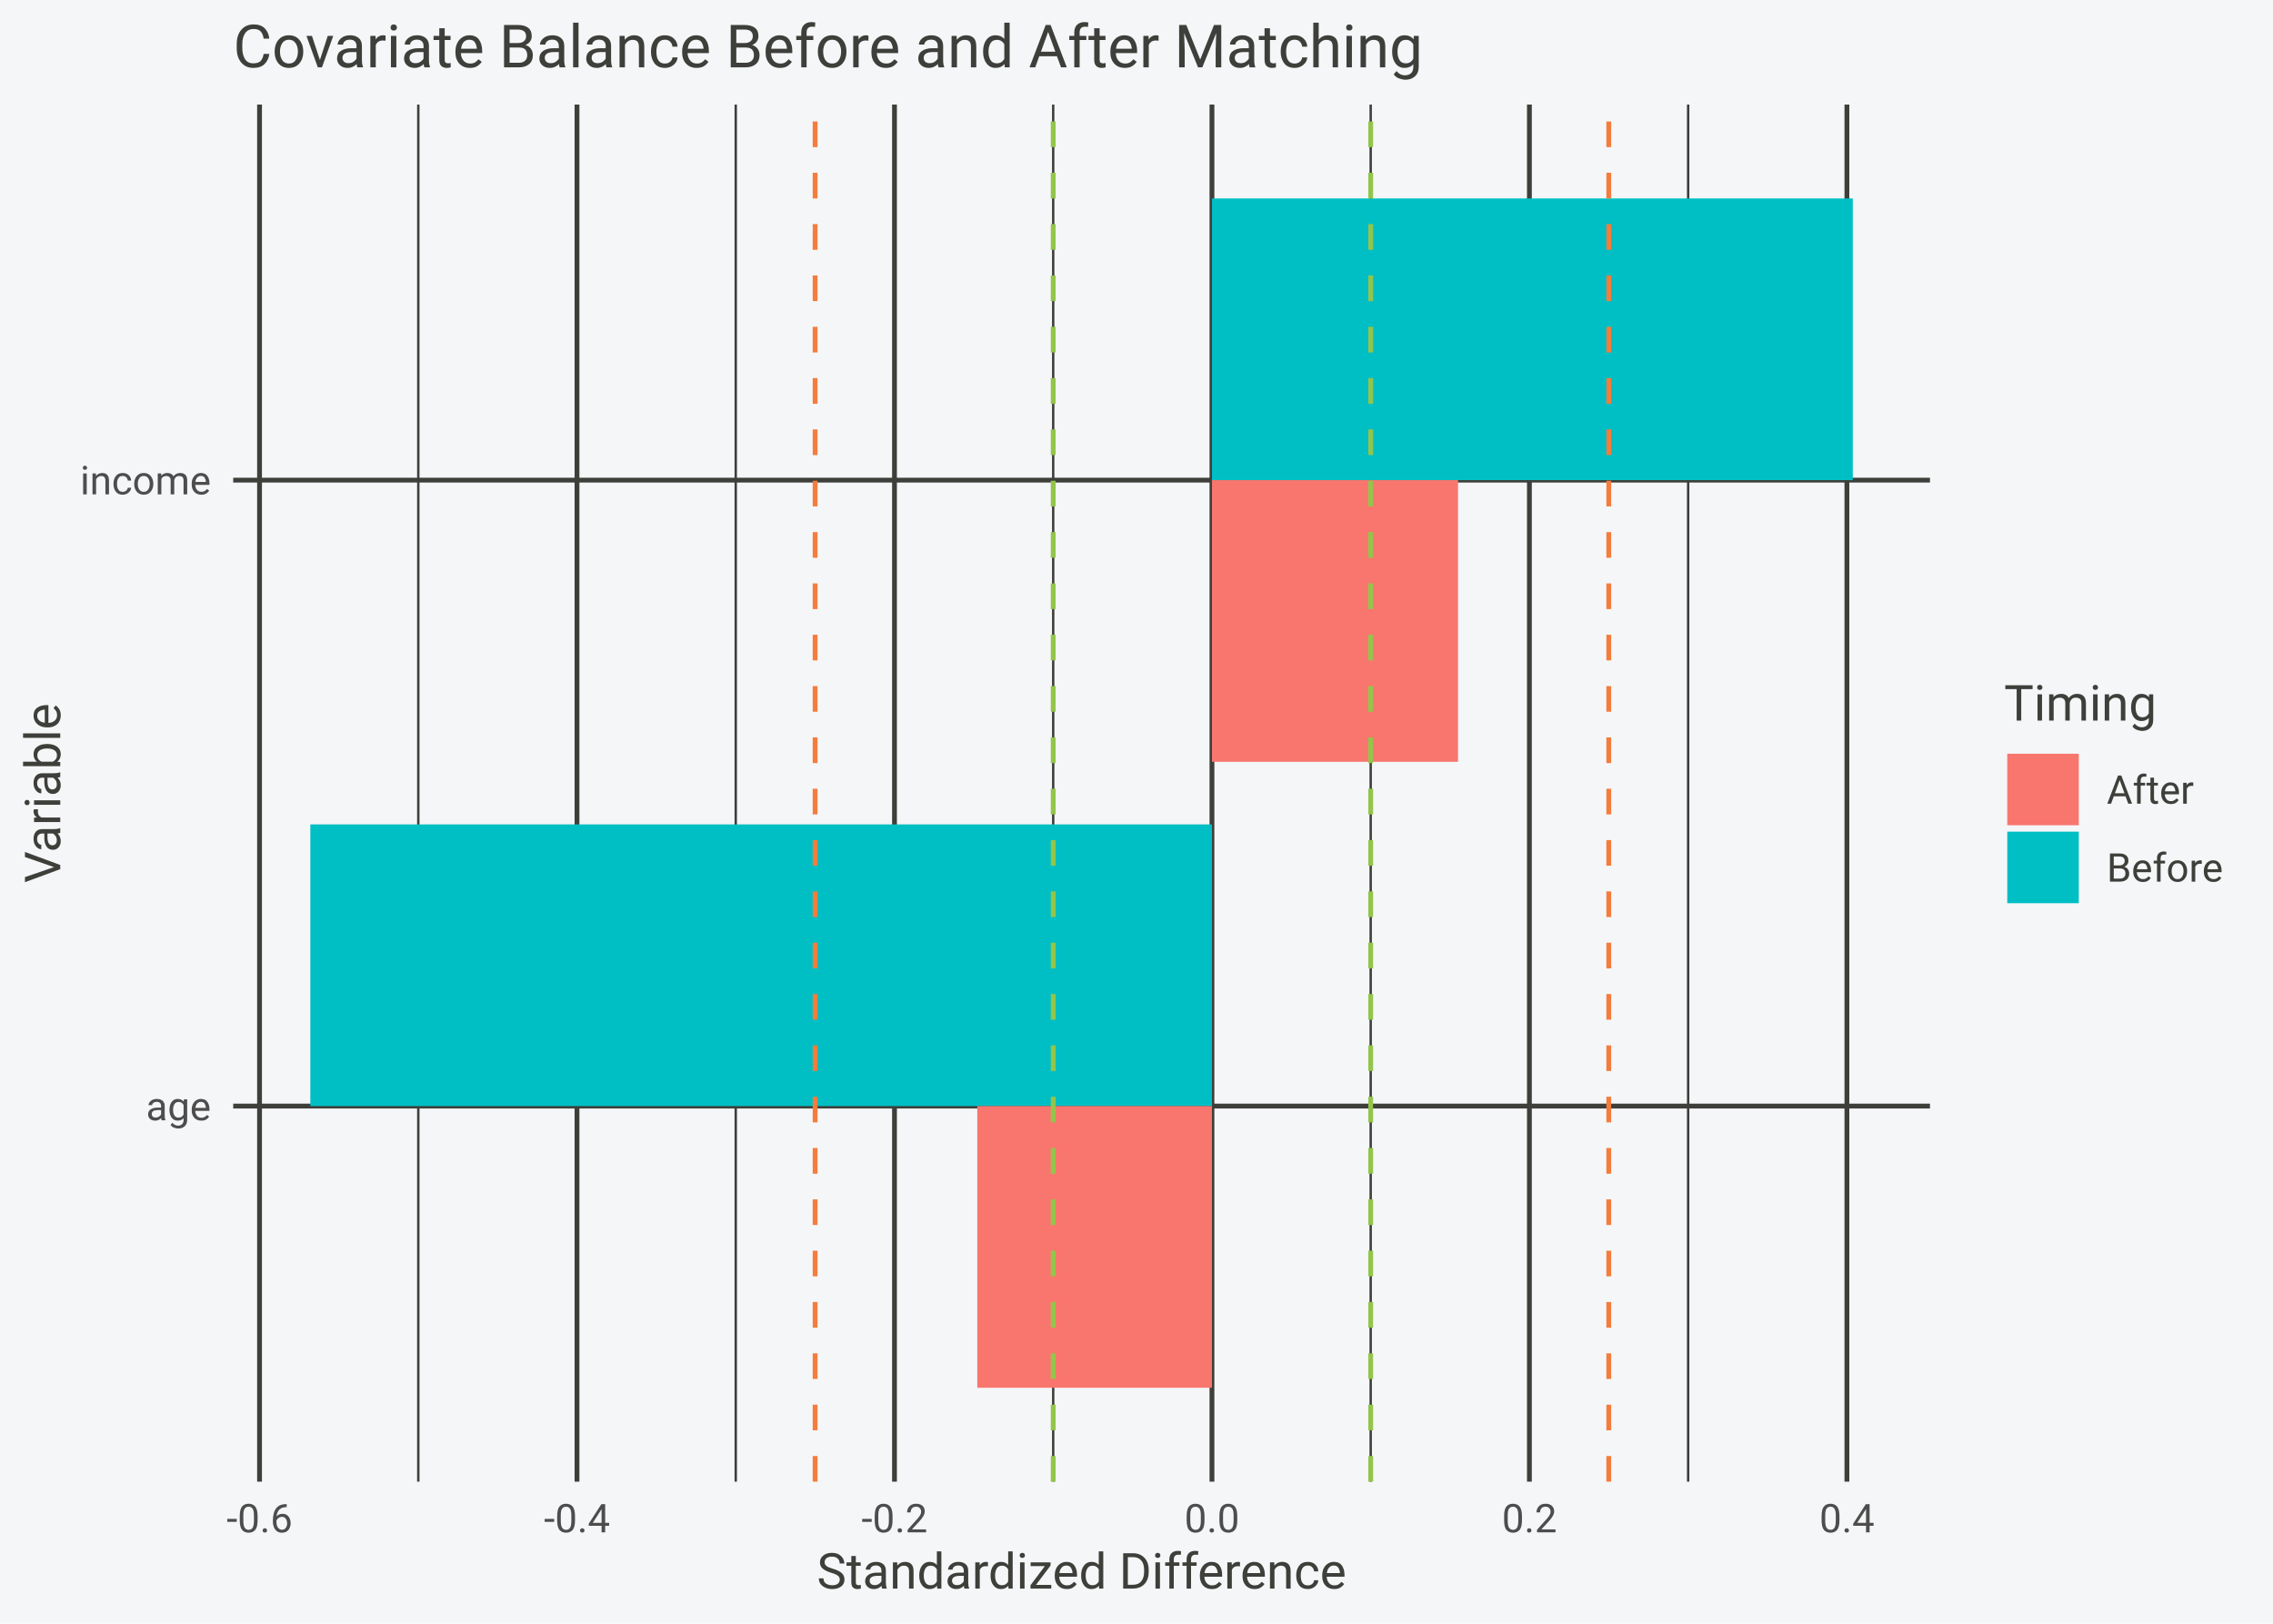
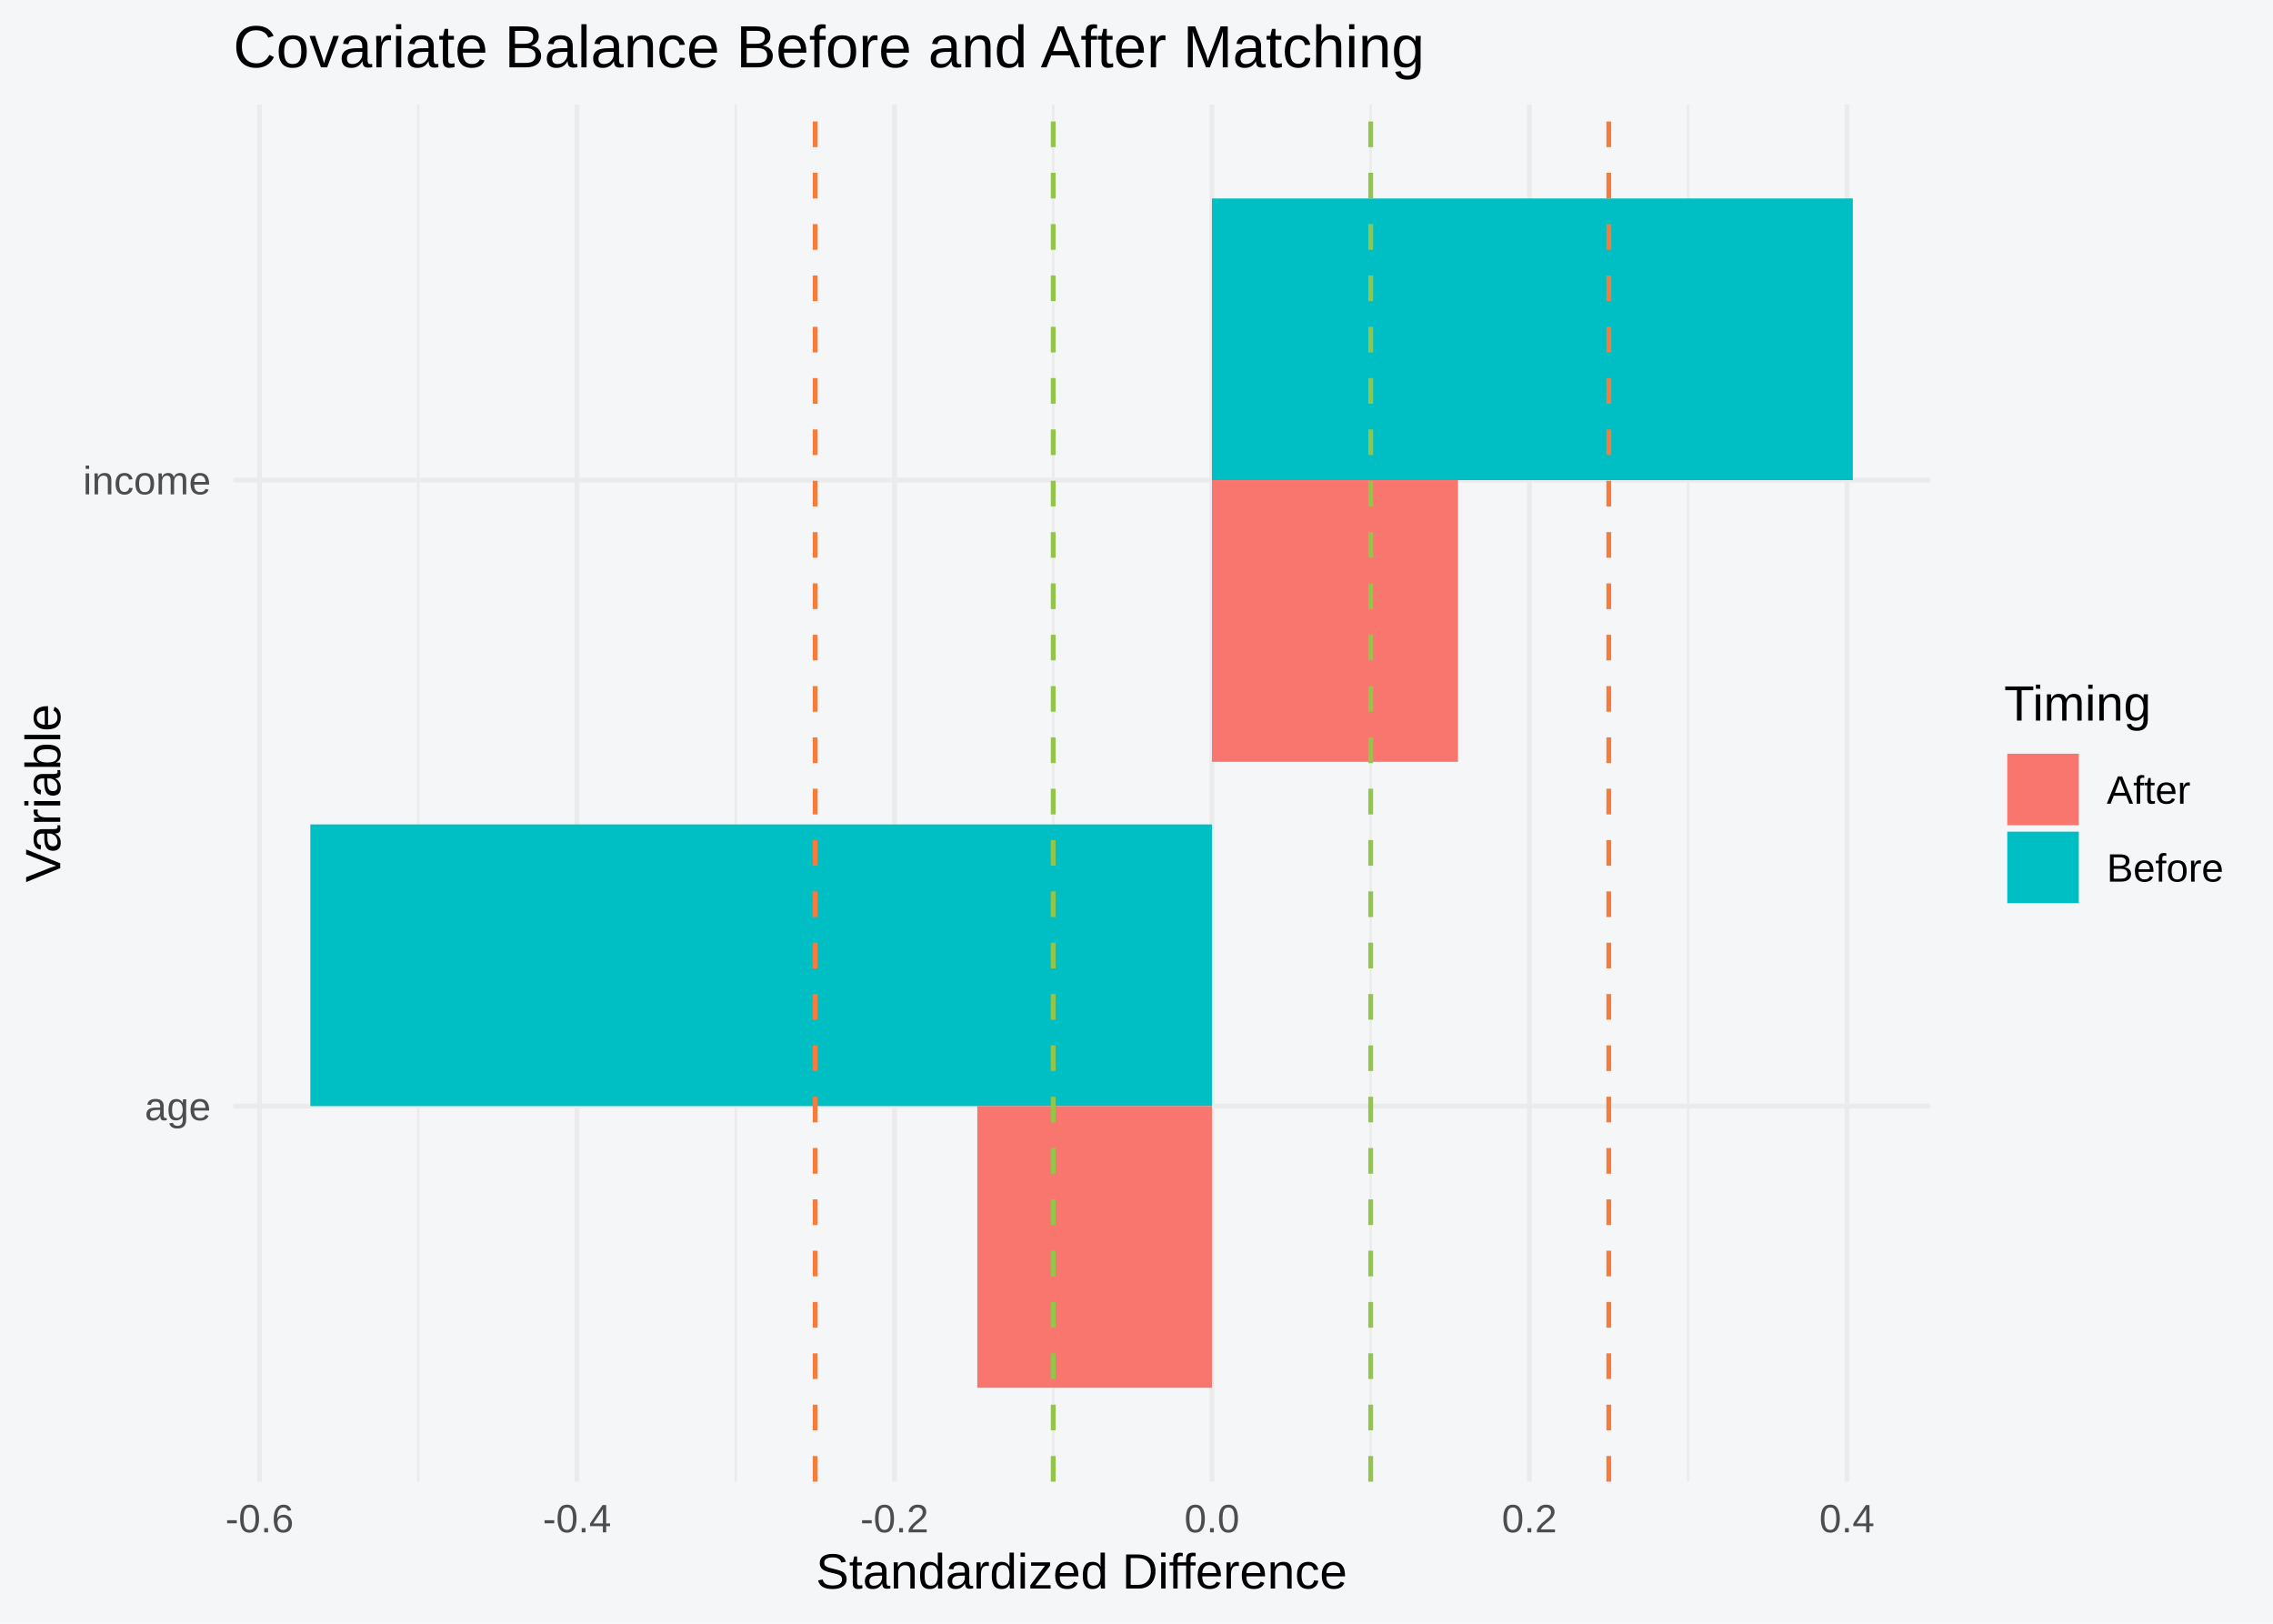
<svg xmlns="http://www.w3.org/2000/svg" width="504.00pt" height="360.00pt" viewBox="0 0 504.00 360.00">
  <g class="svglite">
    <defs>
      <style type="text/css">
-     /* theme-aware-processed */
-     .svglite line, .svglite polyline, .svglite polygon, .svglite path, .svglite circle {
+     .svglite line, .svglite polyline, .svglite polygon, .svglite path, .svglite rect, .svglite circle {
      fill: none;
-       stroke: #3E3F3A;
-       stroke-linecap: round;
-       stroke-linejoin: round;
-       stroke-miterlimit: 10.00;
-     }
-     .svglite &gt; g &gt; rect {
-       fill: none;
-       stroke: #3E3F3A;
+       stroke: #000000;
      stroke-linecap: round;
      stroke-linejoin: round;
      stroke-miterlimit: 10.00;
    }
    .svglite text {
      white-space: pre;
-       fill: #3E3F3A;
    }
    .svglite g.glyphgroup path {
      fill: inherit;
      stroke: none;
    }
  </style>
    </defs>
    <rect width="100%" height="100%" style="stroke: none; fill: #F5F6F8;" />
    <defs>
      <clipPath id="cpMC4wMHw1MDQuMDB8MC4wMHwzNjAuMDA=">
        <rect x="0.00" y="0.00" width="504.00" height="360.00" />
      </clipPath>
    </defs>
    <g clip-path="url(#cpMC4wMHw1MDQuMDB8MC4wMHwzNjAuMDA=)">
-       <rect x="0.00" y="0.00" width="504.00" height="360.00" style="stroke-width: 1.07; stroke: none;" /> fill: #F5F6F8;' /&gt;
- </g>
+       <rect x="0.00" y="0.00" width="504.00" height="360.00" style="stroke-width: 1.07; stroke: none;" />
+     </g>
    <defs>
      <clipPath id="cpNTEuNzF8NDI3Ljk0fDIzLjE4fDMyOC41MA==">
        <rect x="51.71" y="23.18" width="376.23" height="305.33" />
      </clipPath>
    </defs>
    <g clip-path="url(#cpNTEuNzF8NDI3Ljk0fDIzLjE4fDMyOC41MA==)">
-       <rect x="51.71" y="23.18" width="376.23" height="305.33" style="stroke-width: 1.07; stroke: none;" /> fill: #F5F6F8;' /&gt;
- <polyline points="92.75,328.50 92.75,23.18 " style="stroke-width: 0.53; stroke: #3E3F3A; stroke-linecap: butt;" />
-       <polyline points="163.14,328.50 163.14,23.18 " style="stroke-width: 0.53; stroke: #3E3F3A; stroke-linecap: butt;" />
-       <polyline points="233.53,328.50 233.53,23.18 " style="stroke-width: 0.53; stroke: #3E3F3A; stroke-linecap: butt;" />
-       <polyline points="303.93,328.50 303.93,23.18 " style="stroke-width: 0.53; stroke: #3E3F3A; stroke-linecap: butt;" />
-       <polyline points="374.32,328.50 374.32,23.18 " style="stroke-width: 0.53; stroke: #3E3F3A; stroke-linecap: butt;" />
-       <polyline points="51.71,245.23 427.94,245.23 " style="stroke-width: 1.07; stroke: #3E3F3A; stroke-linecap: butt;" />
-       <polyline points="51.71,106.45 427.94,106.45 " style="stroke-width: 1.07; stroke: #3E3F3A; stroke-linecap: butt;" />
-       <polyline points="57.55,328.50 57.55,23.18 " style="stroke-width: 1.07; stroke: #3E3F3A; stroke-linecap: butt;" />
-       <polyline points="127.94,328.50 127.94,23.18 " style="stroke-width: 1.07; stroke: #3E3F3A; stroke-linecap: butt;" />
-       <polyline points="198.34,328.50 198.34,23.18 " style="stroke-width: 1.07; stroke: #3E3F3A; stroke-linecap: butt;" />
-       <polyline points="268.73,328.50 268.73,23.18 " style="stroke-width: 1.07; stroke: #3E3F3A; stroke-linecap: butt;" />
-       <polyline points="339.12,328.50 339.12,23.18 " style="stroke-width: 1.07; stroke: #3E3F3A; stroke-linecap: butt;" />
-       <polyline points="409.52,328.50 409.52,23.18 " style="stroke-width: 1.07; stroke: #3E3F3A; stroke-linecap: butt;" />
+       <rect x="51.71" y="23.18" width="376.23" height="305.33" style="stroke-width: 1.07; stroke: none;" />
+       <polyline points="92.75,328.50 92.75,23.18 " style="stroke-width: 0.53; stroke: #EBEBEB; stroke-linecap: butt;" />
+       <polyline points="163.14,328.50 163.14,23.18 " style="stroke-width: 0.53; stroke: #EBEBEB; stroke-linecap: butt;" />
+       <polyline points="233.53,328.50 233.53,23.18 " style="stroke-width: 0.53; stroke: #EBEBEB; stroke-linecap: butt;" />
+       <polyline points="303.93,328.50 303.93,23.18 " style="stroke-width: 0.53; stroke: #EBEBEB; stroke-linecap: butt;" />
+       <polyline points="374.32,328.50 374.32,23.18 " style="stroke-width: 0.53; stroke: #EBEBEB; stroke-linecap: butt;" />
+       <polyline points="51.71,245.23 427.94,245.23 " style="stroke-width: 1.07; stroke: #EBEBEB; stroke-linecap: butt;" />
+       <polyline points="51.71,106.45 427.94,106.45 " style="stroke-width: 1.07; stroke: #EBEBEB; stroke-linecap: butt;" />
+       <polyline points="57.55,328.50 57.55,23.18 " style="stroke-width: 1.07; stroke: #EBEBEB; stroke-linecap: butt;" />
+       <polyline points="127.94,328.50 127.94,23.18 " style="stroke-width: 1.07; stroke: #EBEBEB; stroke-linecap: butt;" />
+       <polyline points="198.34,328.50 198.34,23.18 " style="stroke-width: 1.07; stroke: #EBEBEB; stroke-linecap: butt;" />
+       <polyline points="268.73,328.50 268.73,23.18 " style="stroke-width: 1.07; stroke: #EBEBEB; stroke-linecap: butt;" />
+       <polyline points="339.12,328.50 339.12,23.18 " style="stroke-width: 1.07; stroke: #EBEBEB; stroke-linecap: butt;" />
+       <polyline points="409.52,328.50 409.52,23.18 " style="stroke-width: 1.07; stroke: #EBEBEB; stroke-linecap: butt;" />
      <rect x="68.81" y="182.78" width="199.92" height="62.45" style="stroke-width: 1.07; stroke: none; stroke-linecap: butt; stroke-linejoin: miter; fill: #00BFC4;" />
      <rect x="268.73" y="44.00" width="142.10" height="62.45" style="stroke-width: 1.07; stroke: none; stroke-linecap: butt; stroke-linejoin: miter; fill: #00BFC4;" />
      <rect x="216.70" y="245.23" width="52.03" height="62.45" style="stroke-width: 1.07; stroke: none; stroke-linecap: butt; stroke-linejoin: miter; fill: #F8766D;" />
      <rect x="268.73" y="106.45" width="54.56" height="62.45" style="stroke-width: 1.07; stroke: none; stroke-linecap: butt; stroke-linejoin: miter; fill: #F8766D;" />
      <line x1="233.53" y1="328.50" x2="233.53" y2="23.18" style="stroke-width: 1.07; stroke: #93C54B; stroke-dasharray: 5.69,5.69; stroke-linecap: butt;" />
      <line x1="303.93" y1="328.50" x2="303.93" y2="23.18" style="stroke-width: 1.07; stroke: #93C54B; stroke-dasharray: 5.69,5.69; stroke-linecap: butt;" />
      <line x1="180.74" y1="328.50" x2="180.74" y2="23.18" style="stroke-width: 1.07; stroke: #F47C3C; stroke-dasharray: 5.69,5.69; stroke-linecap: butt;" />
      <line x1="356.72" y1="328.50" x2="356.72" y2="23.18" style="stroke-width: 1.07; stroke: #F47C3C; stroke-dasharray: 5.69,5.69; stroke-linecap: butt;" />
    </g>
    <g clip-path="url(#cpMC4wMHw1MDQuMDB8MC4wMHwzNjAuMDA=)">
-       <text x="46.77" y="248.38" text-anchor="end" style="font-size: 8.80px;fill: #4D4D4D; font-family: &quot;Roboto&quot;, -apple-system, BlinkMacSystemFont, &quot;Segoe UI&quot;, system-ui, sans-serif;" textLength="14.67px" lengthAdjust="spacingAndGlyphs">age</text>
-       <text x="46.77" y="109.60" text-anchor="end" style="font-size: 8.80px;fill: #4D4D4D; font-family: &quot;Roboto&quot;, -apple-system, BlinkMacSystemFont, &quot;Segoe UI&quot;, system-ui, sans-serif;" textLength="28.36px" lengthAdjust="spacingAndGlyphs">income</text>
-       <text x="57.55" y="339.74" text-anchor="middle" style="font-size: 8.80px;fill: #4D4D4D; font-family: &quot;Roboto&quot;, -apple-system, BlinkMacSystemFont, &quot;Segoe UI&quot;, system-ui, sans-serif;" textLength="15.14px" lengthAdjust="spacingAndGlyphs">-0.6</text>
-       <text x="127.94" y="339.74" text-anchor="middle" style="font-size: 8.80px;fill: #4D4D4D; font-family: &quot;Roboto&quot;, -apple-system, BlinkMacSystemFont, &quot;Segoe UI&quot;, system-ui, sans-serif;" textLength="15.14px" lengthAdjust="spacingAndGlyphs">-0.4</text>
-       <text x="198.34" y="339.74" text-anchor="middle" style="font-size: 8.80px;fill: #4D4D4D; font-family: &quot;Roboto&quot;, -apple-system, BlinkMacSystemFont, &quot;Segoe UI&quot;, system-ui, sans-serif;" textLength="15.14px" lengthAdjust="spacingAndGlyphs">-0.2</text>
-       <text x="268.73" y="339.74" text-anchor="middle" style="font-size: 8.80px;fill: #4D4D4D; font-family: &quot;Roboto&quot;, -apple-system, BlinkMacSystemFont, &quot;Segoe UI&quot;, system-ui, sans-serif;" textLength="12.22px" lengthAdjust="spacingAndGlyphs">0.0</text>
-       <text x="339.12" y="339.74" text-anchor="middle" style="font-size: 8.80px;fill: #4D4D4D; font-family: &quot;Roboto&quot;, -apple-system, BlinkMacSystemFont, &quot;Segoe UI&quot;, system-ui, sans-serif;" textLength="12.22px" lengthAdjust="spacingAndGlyphs">0.2</text>
-       <text x="409.52" y="339.74" text-anchor="middle" style="font-size: 8.80px;fill: #4D4D4D; font-family: &quot;Roboto&quot;, -apple-system, BlinkMacSystemFont, &quot;Segoe UI&quot;, system-ui, sans-serif;" textLength="12.22px" lengthAdjust="spacingAndGlyphs">0.4</text>
-       <text x="239.82" y="352.20" text-anchor="middle" style="font-size: 11.00px; font-family: &quot;Roboto&quot;, -apple-system, BlinkMacSystemFont, &quot;Segoe UI&quot;, system-ui, sans-serif;" textLength="117.89px" lengthAdjust="spacingAndGlyphs">Standardized Difference</text>
-       <text transform="translate(13.36,175.84) rotate(-90)" text-anchor="middle" style="font-size: 11.00px; font-family: &quot;Roboto&quot;, -apple-system, BlinkMacSystemFont, &quot;Segoe UI&quot;, system-ui, sans-serif;" textLength="39.56px" lengthAdjust="spacingAndGlyphs">Variable</text>
-       <rect x="438.90" y="145.24" width="59.62" height="61.19" style="stroke-width: 1.07; stroke: none;" /> fill: #F5F6F8;' /&gt;
- <text x="444.38" y="159.76" style="font-size: 11.00px; font-family: &quot;Roboto&quot;, -apple-system, BlinkMacSystemFont, &quot;Segoe UI&quot;, system-ui, sans-serif;" textLength="32.59px" lengthAdjust="spacingAndGlyphs">Timing</text>
+       <text x="46.77" y="248.38" text-anchor="end" style="font-size: 8.80px;fill: #4D4D4D; font-family: &quot;Arial&quot;;" textLength="14.67px" lengthAdjust="spacingAndGlyphs">age</text>
+       <text x="46.77" y="109.60" text-anchor="end" style="font-size: 8.80px;fill: #4D4D4D; font-family: &quot;Arial&quot;;" textLength="28.36px" lengthAdjust="spacingAndGlyphs">income</text>
+       <text x="57.55" y="339.74" text-anchor="middle" style="font-size: 8.80px;fill: #4D4D4D; font-family: &quot;Arial&quot;;" textLength="15.14px" lengthAdjust="spacingAndGlyphs">-0.6</text>
+       <text x="127.94" y="339.74" text-anchor="middle" style="font-size: 8.80px;fill: #4D4D4D; font-family: &quot;Arial&quot;;" textLength="15.14px" lengthAdjust="spacingAndGlyphs">-0.4</text>
+       <text x="198.34" y="339.74" text-anchor="middle" style="font-size: 8.80px;fill: #4D4D4D; font-family: &quot;Arial&quot;;" textLength="15.14px" lengthAdjust="spacingAndGlyphs">-0.2</text>
+       <text x="268.73" y="339.74" text-anchor="middle" style="font-size: 8.80px;fill: #4D4D4D; font-family: &quot;Arial&quot;;" textLength="12.22px" lengthAdjust="spacingAndGlyphs">0.0</text>
+       <text x="339.12" y="339.74" text-anchor="middle" style="font-size: 8.80px;fill: #4D4D4D; font-family: &quot;Arial&quot;;" textLength="12.22px" lengthAdjust="spacingAndGlyphs">0.2</text>
+       <text x="409.52" y="339.74" text-anchor="middle" style="font-size: 8.80px;fill: #4D4D4D; font-family: &quot;Arial&quot;;" textLength="12.22px" lengthAdjust="spacingAndGlyphs">0.4</text>
+       <text x="239.82" y="352.20" text-anchor="middle" style="font-size: 11.00px; font-family: &quot;Arial&quot;;" textLength="117.89px" lengthAdjust="spacingAndGlyphs">Standardized Difference</text>
+       <text transform="translate(13.36,175.84) rotate(-90)" text-anchor="middle" style="font-size: 11.00px; font-family: &quot;Arial&quot;;" textLength="39.56px" lengthAdjust="spacingAndGlyphs">Variable</text>
+       <rect x="438.90" y="145.24" width="59.62" height="61.19" style="stroke-width: 1.07; stroke: none;" />
+       <text x="444.38" y="159.76" style="font-size: 11.00px; font-family: &quot;Arial&quot;;" textLength="32.59px" lengthAdjust="spacingAndGlyphs">Timing</text>
      <rect x="445.08" y="167.11" width="15.86" height="15.86" style="stroke-width: 1.07; stroke: none; stroke-linecap: butt; stroke-linejoin: miter; fill: #F8766D;" />
      <rect x="445.08" y="184.39" width="15.86" height="15.86" style="stroke-width: 1.07; stroke: none; stroke-linecap: butt; stroke-linejoin: miter; fill: #00BFC4;" />
-       <text x="467.13" y="178.19" style="font-size: 8.80px; font-family: &quot;Roboto&quot;, -apple-system, BlinkMacSystemFont, &quot;Segoe UI&quot;, system-ui, sans-serif;" textLength="18.56px" lengthAdjust="spacingAndGlyphs">After</text>
-       <text x="467.13" y="195.47" style="font-size: 8.80px; font-family: &quot;Roboto&quot;, -apple-system, BlinkMacSystemFont, &quot;Segoe UI&quot;, system-ui, sans-serif;" textLength="25.91px" lengthAdjust="spacingAndGlyphs">Before</text>
-       <text x="51.71" y="14.93" style="font-size: 13.20px; font-family: &quot;Roboto&quot;, -apple-system, BlinkMacSystemFont, &quot;Segoe UI&quot;, system-ui, sans-serif;" textLength="263.73px" lengthAdjust="spacingAndGlyphs">Covariate Balance Before and After Matching</text>
+       <text x="467.13" y="178.19" style="font-size: 8.80px; font-family: &quot;Arial&quot;;" textLength="18.56px" lengthAdjust="spacingAndGlyphs">After</text>
+       <text x="467.13" y="195.47" style="font-size: 8.80px; font-family: &quot;Arial&quot;;" textLength="25.91px" lengthAdjust="spacingAndGlyphs">Before</text>
+       <text x="51.71" y="14.93" style="font-size: 13.20px; font-family: &quot;Arial&quot;;" textLength="263.73px" lengthAdjust="spacingAndGlyphs">Covariate Balance Before and After Matching</text>
    </g>
  </g>
</svg>
